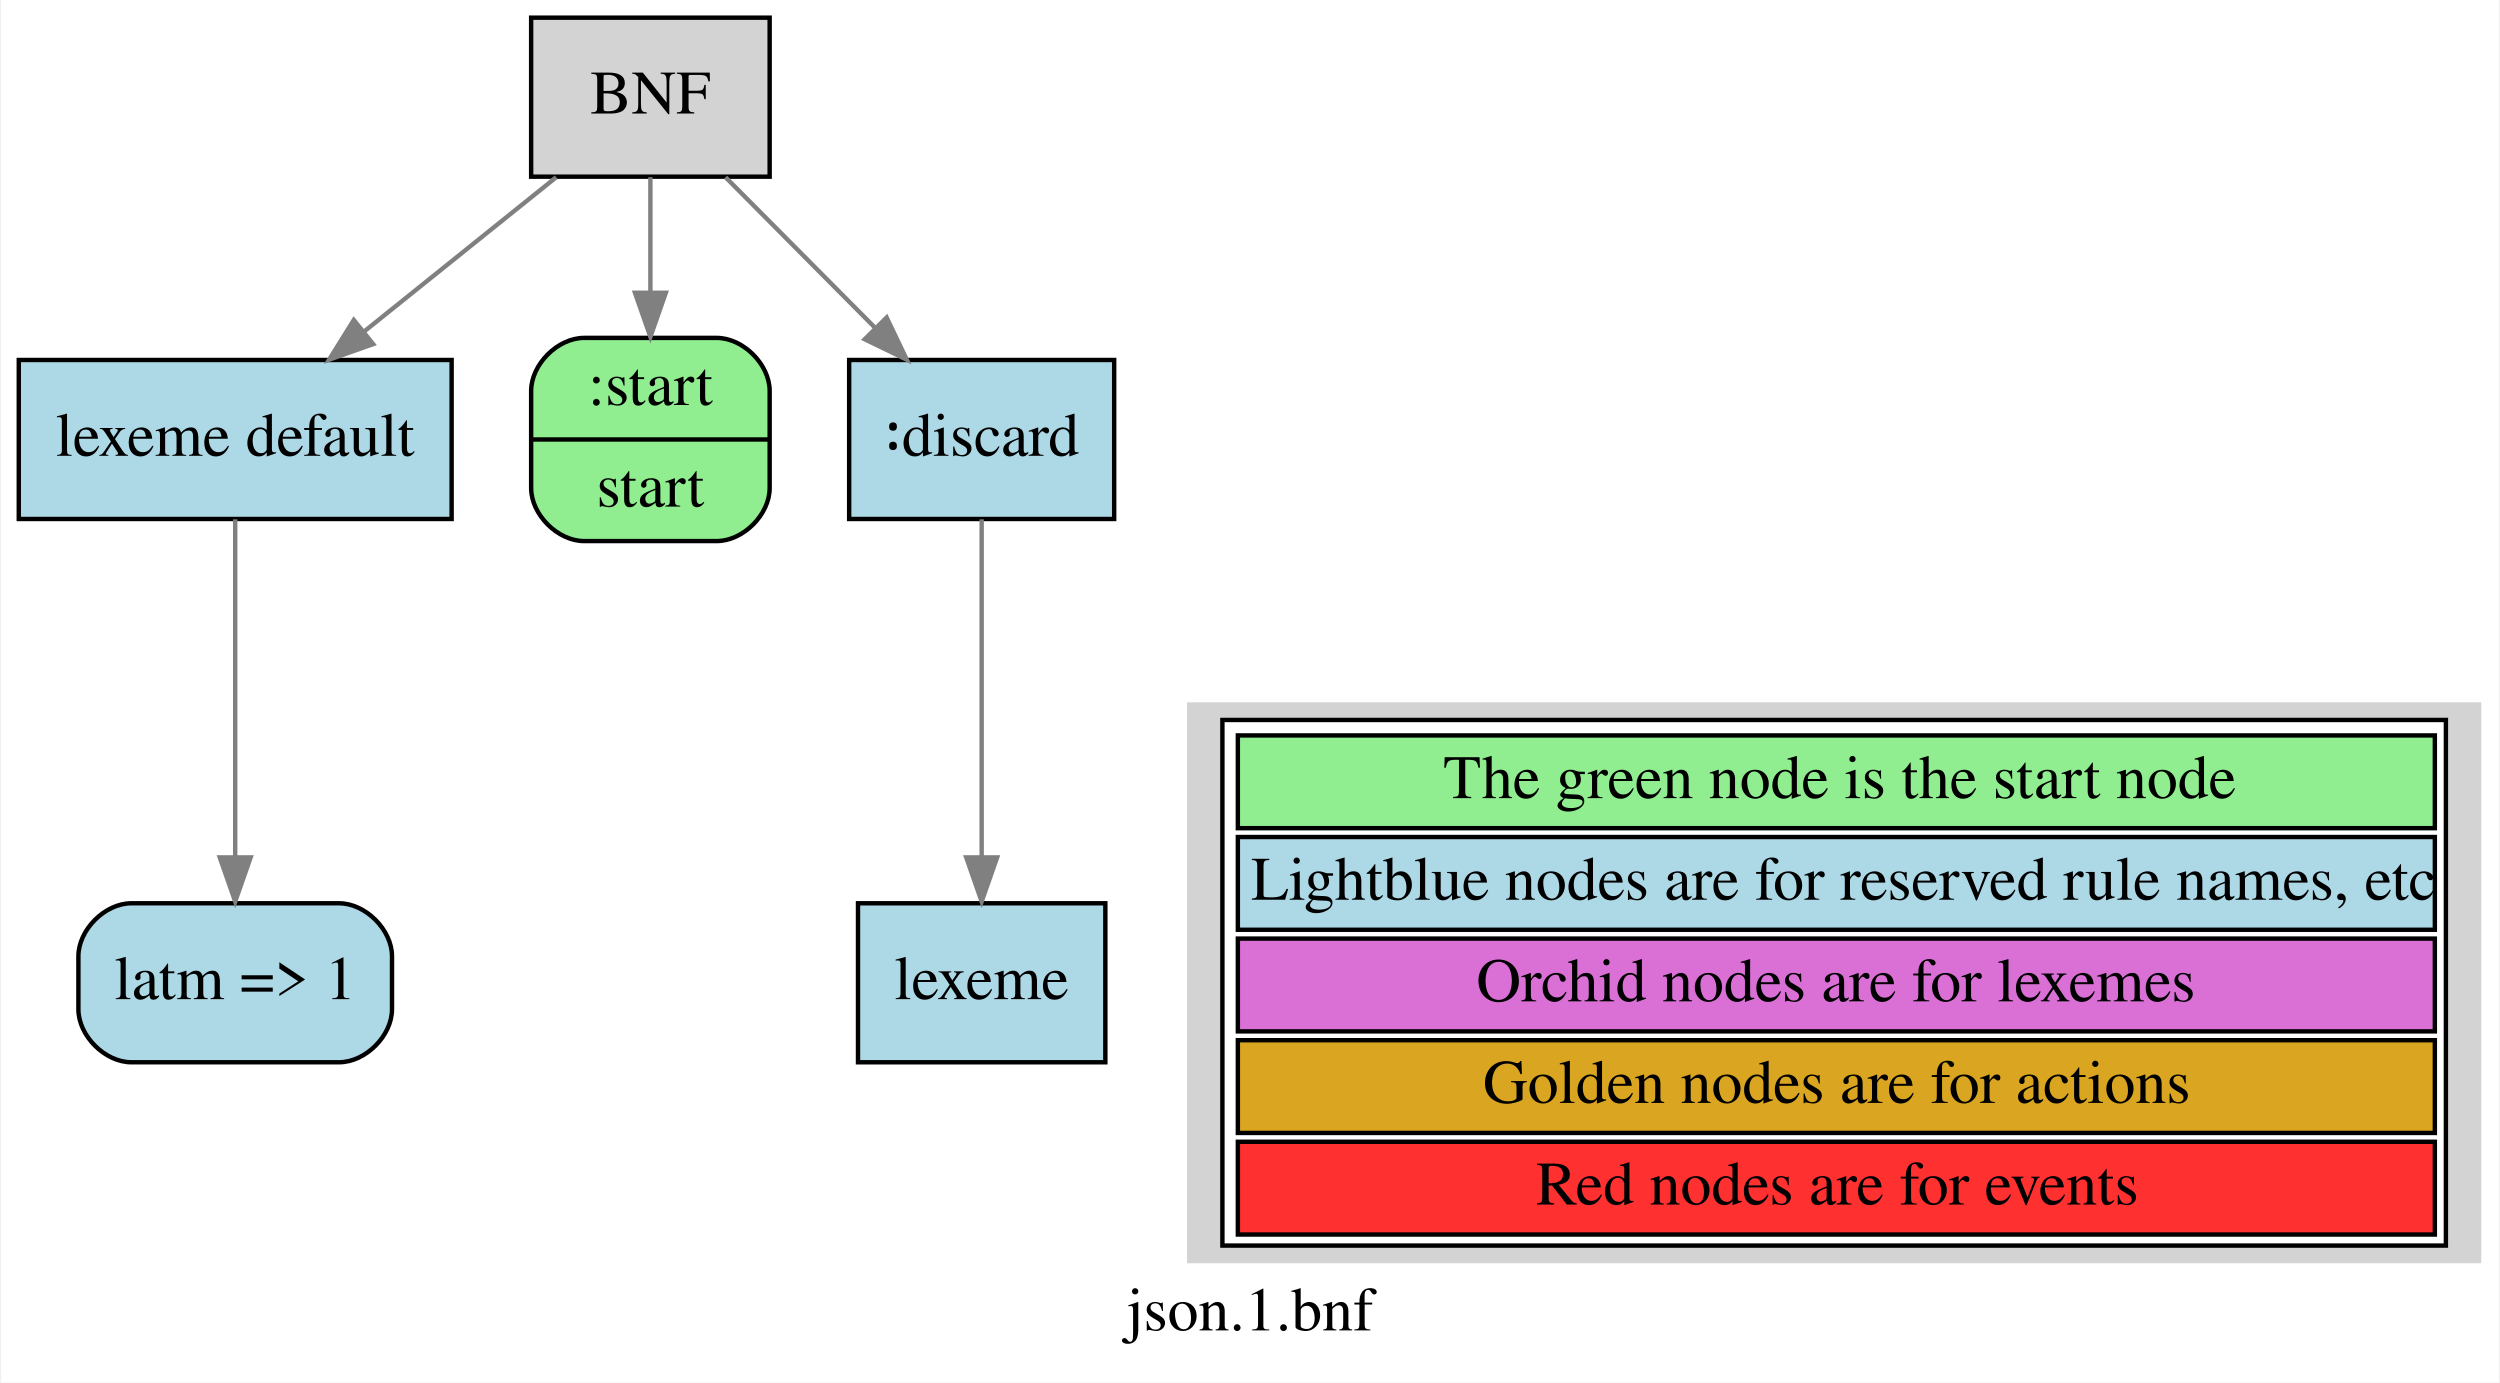
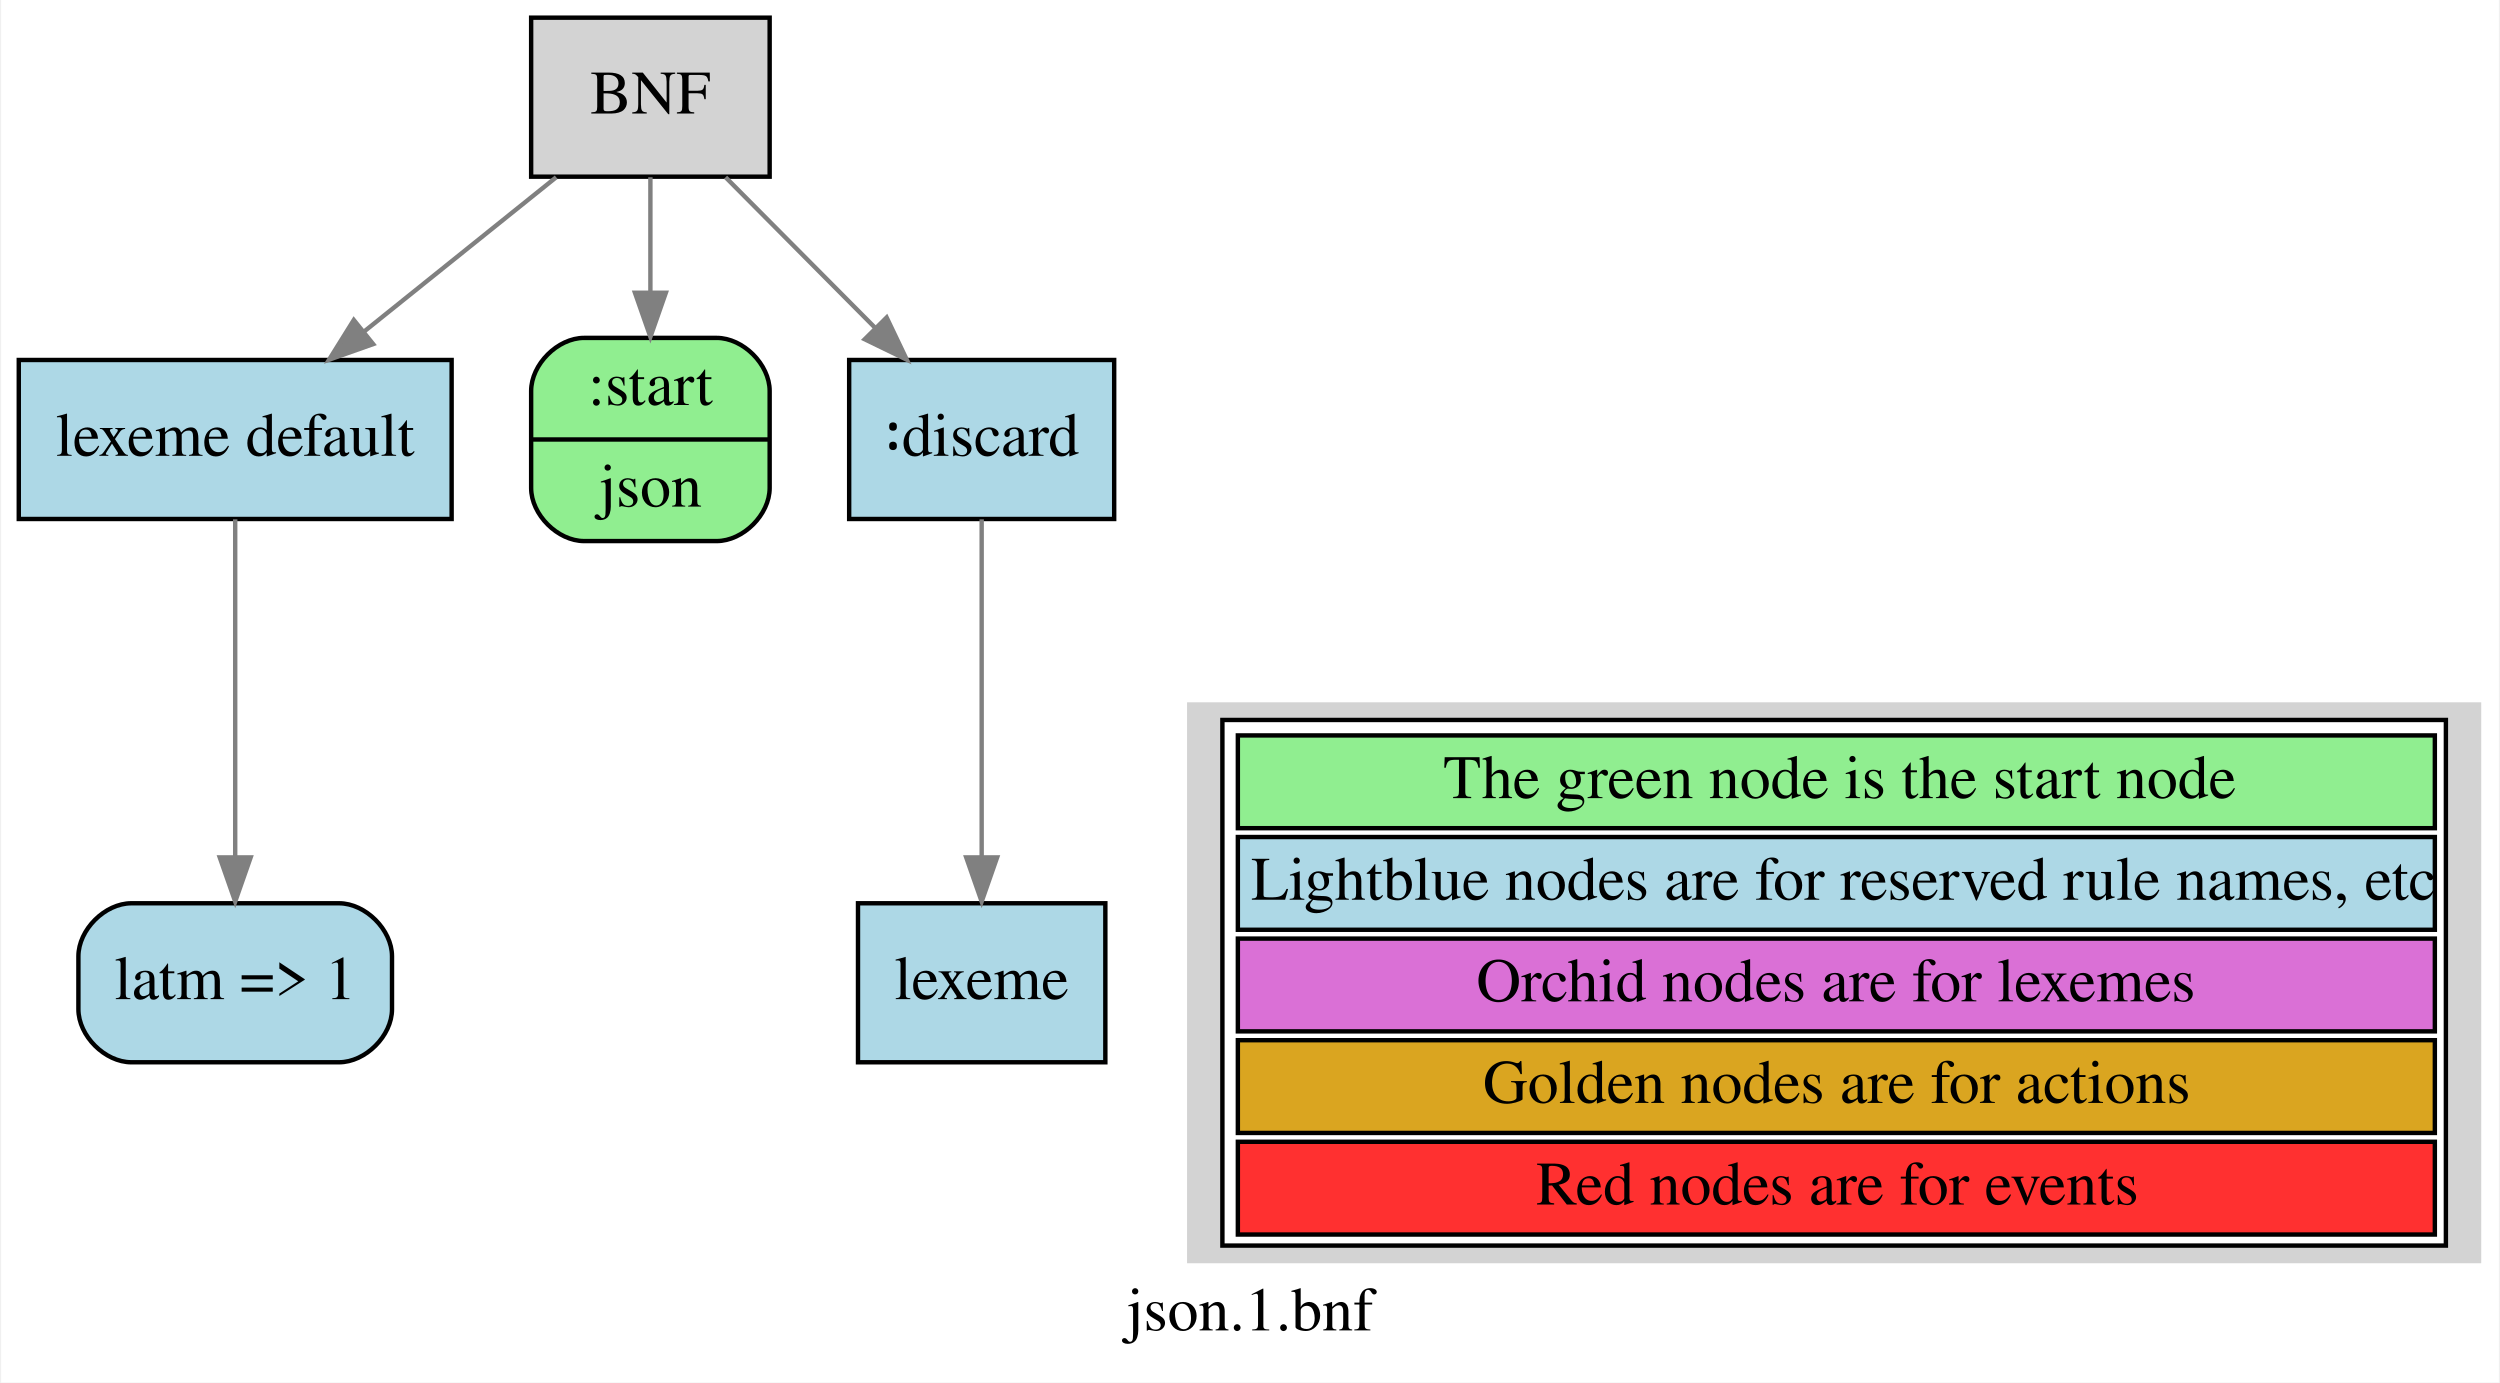
<svg xmlns="http://www.w3.org/2000/svg" width="566pt" height="313pt" viewBox="0.00 0.00 565.50 313.00">
  <g id="graph0" class="graph" transform="scale(1 1) rotate(0) translate(4 309)">
    <polygon fill="white" stroke="none" points="-4,4 -4,-309 561.5,-309 561.5,4 -4,4" />
    <text text-anchor="middle" x="278.75" y="-7.8" font-family="Times,serif" font-size="14.00">json.1.bnf</text>
    <g id="node1" class="node">
      <polygon fill="lightblue" stroke="black" points="98,-227.5 7.10543e-15,-227.5 7.10543e-15,-191.5 98,-191.5 98,-227.5" />
      <text text-anchor="middle" x="49" y="-205.8" font-family="Times,serif" font-size="14.00">lexeme default</text>
    </g>
    <g id="node3" class="node">
      <path fill="lightblue" stroke="black" d="M25.5,-68.5C25.5,-68.5 72.5,-68.5 72.5,-68.5 78.5,-68.5 84.5,-74.5 84.5,-80.5 84.5,-80.5 84.5,-92.5 84.5,-92.5 84.5,-98.5 78.5,-104.5 72.5,-104.5 72.5,-104.5 25.5,-104.5 25.5,-104.5 19.5,-104.5 13.5,-98.5 13.5,-92.5 13.5,-92.5 13.5,-80.5 13.5,-80.5 13.5,-74.5 19.5,-68.5 25.5,-68.5" />
      <text text-anchor="middle" x="49" y="-82.8" font-family="Times,serif" font-size="14.00">latm =&gt; 1</text>
    </g>
    <g id="edge2" class="edge">
      <path fill="none" stroke="grey" d="M49,-191.42C49,-171.535 49,-138.423 49,-114.923" />
      <polygon fill="grey" stroke="grey" points="52.5,-114.885 49,-104.885 45.5,-114.885 52.5,-114.885" />
    </g>
    <g id="node2" class="node">
      <polygon fill="lightgrey" stroke="black" points="170,-305 116,-305 116,-269 170,-269 170,-305" />
      <text text-anchor="middle" x="143" y="-283.3" font-family="Times,serif" font-size="14.00">BNF</text>
    </g>
    <g id="edge1" class="edge">
      <path fill="none" stroke="grey" d="M121.67,-268.868C108.81,-258.539 92.252,-245.24 78.19,-233.945" />
      <polygon fill="grey" stroke="grey" points="80.234,-231.098 70.246,-227.564 75.85,-236.555 80.234,-231.098" />
    </g>
    <g id="node4" class="node">
      <path fill="lightgreen" stroke="black" d="M128,-186.5C128,-186.5 158,-186.5 158,-186.5 164,-186.5 170,-192.5 170,-198.5 170,-198.5 170,-220.5 170,-220.5 170,-226.5 164,-232.5 158,-232.5 158,-232.5 128,-232.5 128,-232.5 122,-232.5 116,-226.5 116,-220.5 116,-220.5 116,-198.5 116,-198.5 116,-192.5 122,-186.5 128,-186.5" />
      <text text-anchor="middle" x="143" y="-217.3" font-family="Times,serif" font-size="14.00">:start</text>
      <polyline fill="none" stroke="black" points="116,-209.5 170,-209.5 " />
-       <text text-anchor="middle" x="143" y="-194.3" font-family="Times,serif" font-size="14.00">start</text>
+       <text text-anchor="middle" x="143" y="-194.3" font-family="Times,serif" font-size="14.00">json</text>
    </g>
    <g id="edge3" class="edge">
      <path fill="none" stroke="grey" d="M143,-268.868C143,-261.175 143,-251.835 143,-242.902" />
      <polygon fill="grey" stroke="grey" points="146.5,-242.727 143,-232.727 139.5,-242.727 146.5,-242.727" />
    </g>
    <g id="node5" class="node">
      <polygon fill="lightblue" stroke="black" points="248,-227.5 188,-227.5 188,-191.5 248,-191.5 248,-227.5" />
      <text text-anchor="middle" x="218" y="-205.8" font-family="Times,serif" font-size="14.00">꞉discard</text>
    </g>
    <g id="edge4" class="edge">
      <path fill="none" stroke="grey" d="M160.019,-268.868C169.991,-258.829 182.752,-245.983 193.762,-234.9" />
      <polygon fill="grey" stroke="grey" points="196.484,-237.126 201.049,-227.564 191.518,-232.192 196.484,-237.126" />
    </g>
    <g id="node6" class="node">
      <polygon fill="lightblue" stroke="black" points="246,-104.5 190,-104.5 190,-68.5 246,-68.5 246,-104.5" />
      <text text-anchor="middle" x="218" y="-82.8" font-family="Times,serif" font-size="14.00">lexeme</text>
    </g>
    <g id="edge5" class="edge">
      <path fill="none" stroke="grey" d="M218,-191.42C218,-171.535 218,-138.423 218,-114.923" />
      <polygon fill="grey" stroke="grey" points="221.5,-114.885 218,-104.885 214.5,-114.885 221.5,-114.885" />
    </g>
    <g id="node7" class="node">
      <polygon fill="lightgrey" stroke="none" points="557.5,-150 264.5,-150 264.5,-23 557.5,-23 557.5,-150" />
      <polygon fill="white" stroke="none" points="272.5,-27 272.5,-146 549.5,-146 549.5,-27 272.5,-27" />
      <polygon fill="lightgreen" stroke="none" points="276,-121.5 276,-142.5 547,-142.5 547,-121.5 276,-121.5" />
      <polygon fill="none" stroke="black" points="276,-121.5 276,-142.5 547,-142.5 547,-121.5 276,-121.5" />
      <text text-anchor="start" x="322.5" y="-128.3" font-family="Times,serif" font-size="14.00">The green node is the start node</text>
      <polygon fill="lightblue" stroke="none" points="276,-98.5 276,-119.5 547,-119.5 547,-98.5 276,-98.5" />
      <polygon fill="none" stroke="black" points="276,-98.5 276,-119.5 547,-119.5 547,-98.5 276,-98.5" />
      <text text-anchor="start" x="279" y="-105.3" font-family="Times,serif" font-size="14.00">Lightblue nodes are for reserved rule names, etc</text>
      <polygon fill="orchid" stroke="none" points="276,-75.5 276,-96.5 547,-96.5 547,-75.5 276,-75.5" />
      <polygon fill="none" stroke="black" points="276,-75.5 276,-96.5 547,-96.5 547,-75.5 276,-75.5" />
      <text text-anchor="start" x="330" y="-82.3" font-family="Times,serif" font-size="14.00">Orchid nodes are for lexemes</text>
      <polygon fill="goldenrod" stroke="none" points="276,-52.5 276,-73.5 547,-73.5 547,-52.5 276,-52.5" />
      <polygon fill="none" stroke="black" points="276,-52.5 276,-73.5 547,-73.5 547,-52.5 276,-52.5" />
      <text text-anchor="start" x="331.5" y="-59.3" font-family="Times,serif" font-size="14.00">Golden nodes are for actions</text>
      <polygon fill="#ff3030" stroke="none" points="276,-29.5 276,-50.5 547,-50.5 547,-29.5 276,-29.5" />
      <polygon fill="none" stroke="black" points="276,-29.5 276,-50.5 547,-50.5 547,-29.5 276,-29.5" />
      <text text-anchor="start" x="343.5" y="-36.3" font-family="Times,serif" font-size="14.00">Red nodes are for events</text>
      <polygon fill="none" stroke="black" points="272.5,-27 272.5,-146 549.5,-146 549.5,-27 272.5,-27" />
    </g>
  </g>
</svg>
